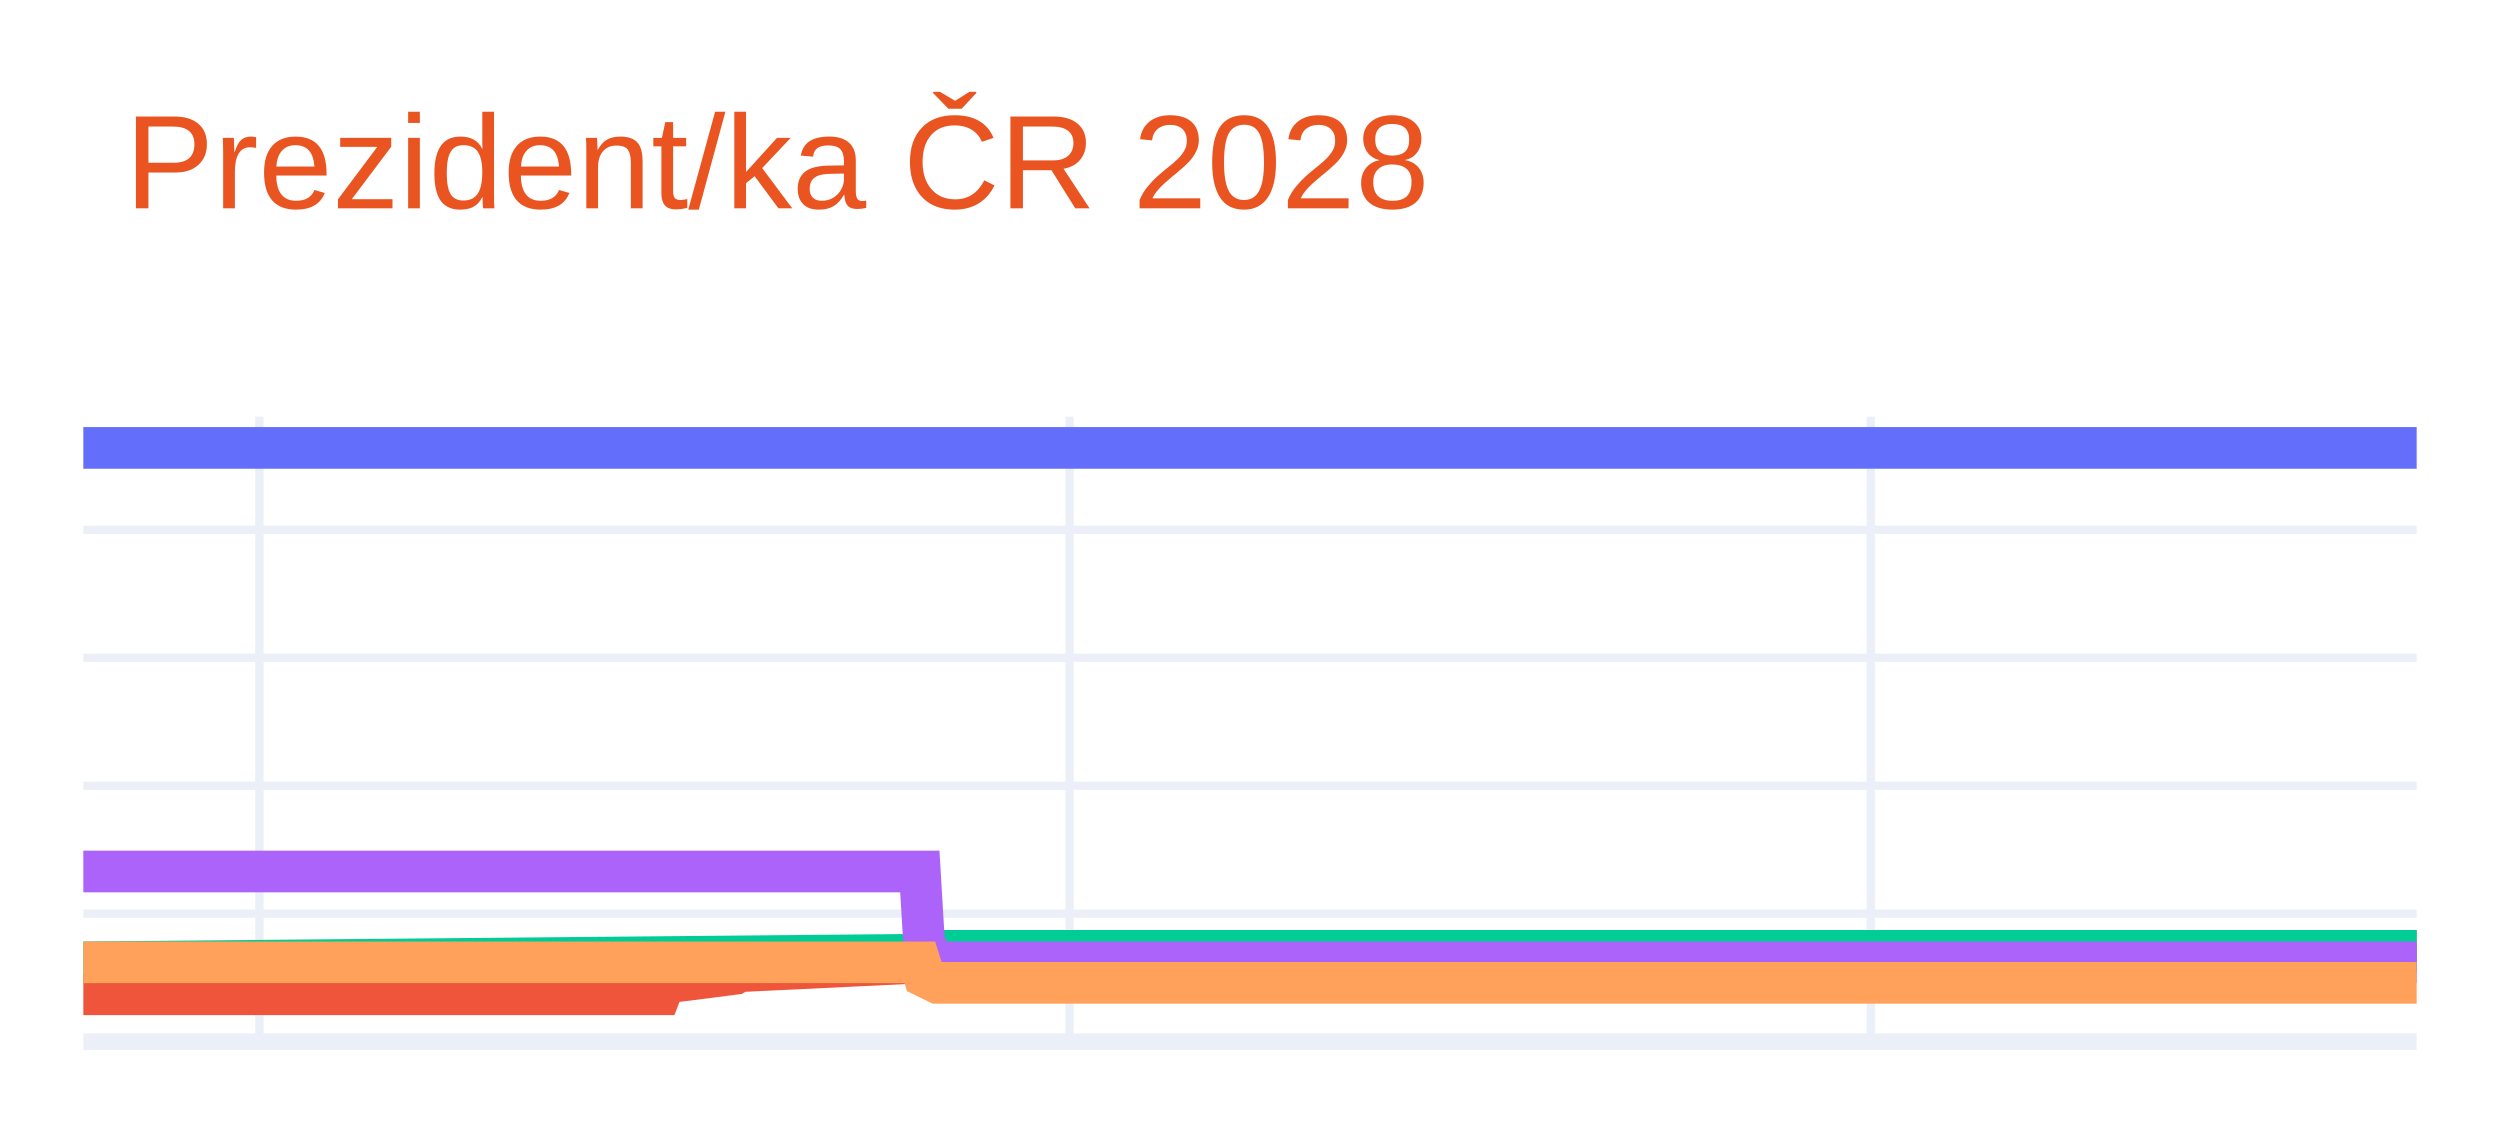
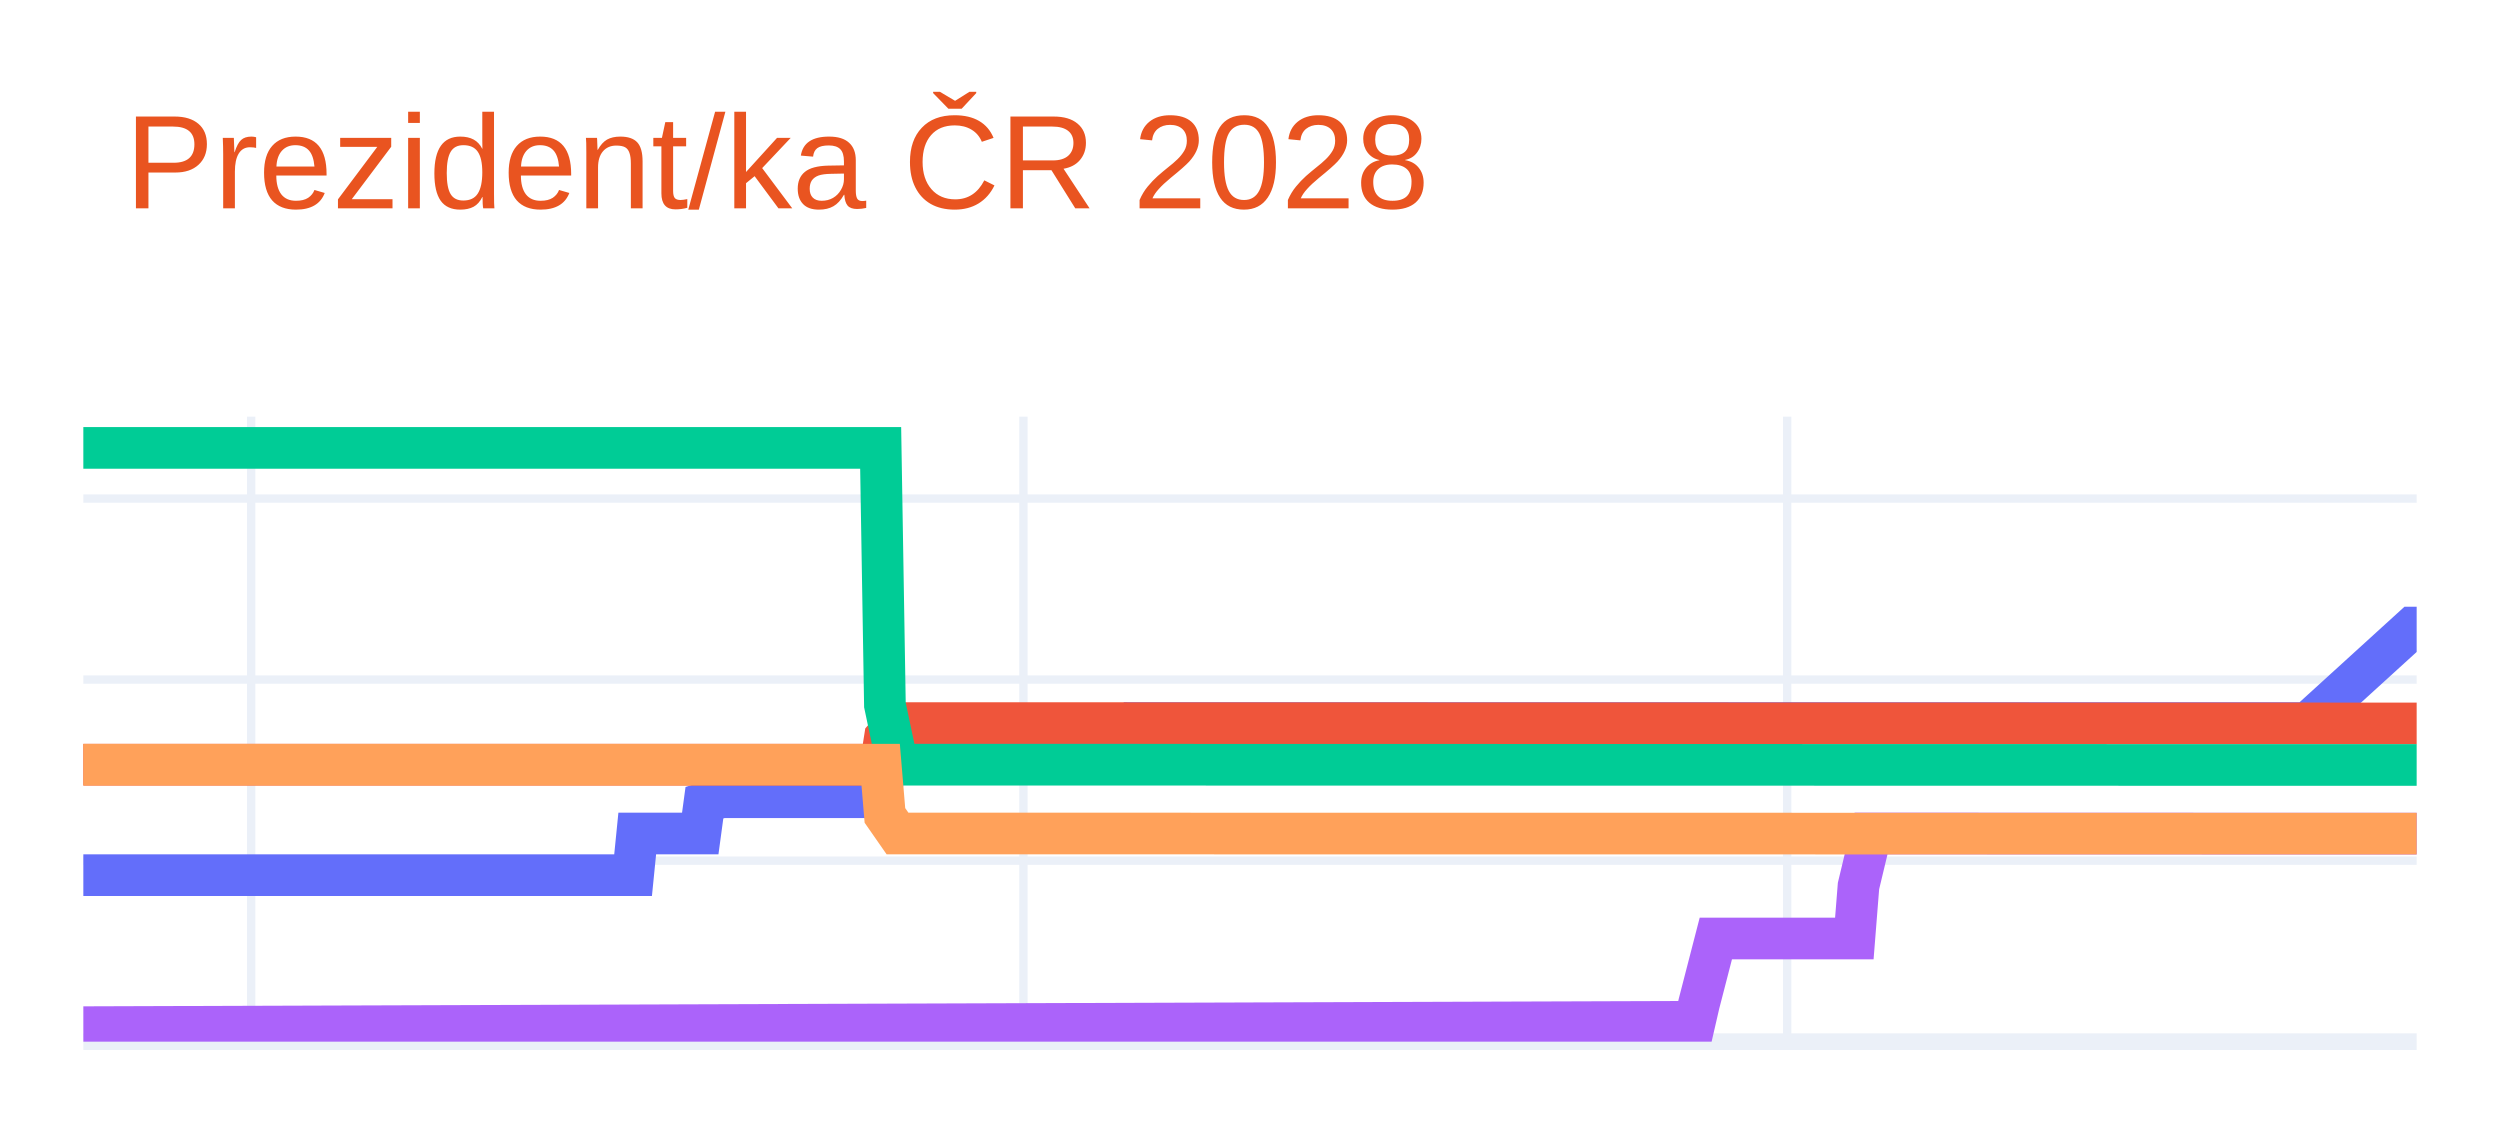
<svg xmlns="http://www.w3.org/2000/svg" class="main-svg" width="300" height="135" style="" viewBox="0 0 300 135">
  <rect x="0" y="0" width="300" height="135" style="fill: rgb(255, 255, 255); fill-opacity: 1;" />
-   <defs id="defs-72f92b">
+   <defs id="defs-be29b2">
    <g class="clips">
-       <clipPath id="clip72f92bxyplot" class="plotclip">
+       <clipPath id="clipbe29b2xyplot" class="plotclip">
        <rect width="280" height="75" />
      </clipPath>
-       <clipPath class="axesclip" id="clip72f92bx">
+       <clipPath class="axesclip" id="clipbe29b2x">
        <rect x="10" y="0" width="280" height="135" />
      </clipPath>
-       <clipPath class="axesclip" id="clip72f92by">
+       <clipPath class="axesclip" id="clipbe29b2y">
        <rect x="0" y="50" width="300" height="75" />
      </clipPath>
-       <clipPath class="axesclip" id="clip72f92bxy">
+       <clipPath class="axesclip" id="clipbe29b2xy">
        <rect x="10" y="50" width="280" height="75" />
      </clipPath>
    </g>
    <g class="gradients" />
    <g class="patterns" />
  </defs>
  <g class="bglayer" />
  <g class="layer-below">
    <g class="imagelayer" />
    <g class="shapelayer" />
  </g>
  <g class="cartesianlayer">
    <g class="subplot xy">
      <g class="layer-subplot">
        <g class="shapelayer" />
        <g class="imagelayer" />
      </g>
      <g class="minor-gridlayer">
        <g class="x" />
        <g class="y" />
      </g>
      <g class="gridlayer">
        <g class="x">
-           <path class="xgrid crisp" transform="translate(31.13,0)" d="M0,50v75" style="stroke: rgb(235, 240, 248); stroke-opacity: 1; stroke-width: 1px;" />
-           <path class="xgrid crisp" transform="translate(128.34,0)" d="M0,50v75" style="stroke: rgb(235, 240, 248); stroke-opacity: 1; stroke-width: 1px;" />
-           <path class="xgrid crisp" transform="translate(224.49,0)" d="M0,50v75" style="stroke: rgb(235, 240, 248); stroke-opacity: 1; stroke-width: 1px;" />
+           <path class="xgrid crisp" transform="translate(30.14,0)" d="M0,50v75" style="stroke: rgb(235, 240, 248); stroke-opacity: 1; stroke-width: 1px;" />
+           <path class="xgrid crisp" transform="translate(122.81,0)" d="M0,50v75" style="stroke: rgb(235, 240, 248); stroke-opacity: 1; stroke-width: 1px;" />
+           <path class="xgrid crisp" transform="translate(214.46,0)" d="M0,50v75" style="stroke: rgb(235, 240, 248); stroke-opacity: 1; stroke-width: 1px;" />
        </g>
        <g class="y">
-           <path class="ygrid crisp" transform="translate(0,109.64)" d="M10,0h280" style="stroke: rgb(235, 240, 248); stroke-opacity: 1; stroke-width: 1px;" />
-           <path class="ygrid crisp" transform="translate(0,94.29)" d="M10,0h280" style="stroke: rgb(235, 240, 248); stroke-opacity: 1; stroke-width: 1px;" />
-           <path class="ygrid crisp" transform="translate(0,78.93)" d="M10,0h280" style="stroke: rgb(235, 240, 248); stroke-opacity: 1; stroke-width: 1px;" />
-           <path class="ygrid crisp" transform="translate(0,63.58)" d="M10,0h280" style="stroke: rgb(235, 240, 248); stroke-opacity: 1; stroke-width: 1px;" />
+           <path class="ygrid crisp" transform="translate(0,103.28)" d="M10,0h280" style="stroke: rgb(235, 240, 248); stroke-opacity: 1; stroke-width: 1px;" />
+           <path class="ygrid crisp" transform="translate(0,81.55)" d="M10,0h280" style="stroke: rgb(235, 240, 248); stroke-opacity: 1; stroke-width: 1px;" />
+           <path class="ygrid crisp" transform="translate(0,59.83)" d="M10,0h280" style="stroke: rgb(235, 240, 248); stroke-opacity: 1; stroke-width: 1px;" />
        </g>
      </g>
      <g class="zerolinelayer">
        <path class="yzl zl crisp" transform="translate(0,125)" d="M10,0h280" style="stroke: rgb(235, 240, 248); stroke-opacity: 1; stroke-width: 2px;" />
      </g>
      <g class="layer-between">
        <g class="shapelayer" />
        <g class="imagelayer" />
      </g>
      <path class="xlines-below" />
      <path class="ylines-below" />
      <g class="overlines-below" />
      <g class="xaxislayer-below" />
      <g class="yaxislayer-below" />
      <g class="overaxes-below" />
      <g class="overplot">
-         <g class="xy" transform="translate(10,50)" clip-path="url(#clip72f92bxyplot)">
+         <g class="xy" transform="translate(10,50)" clip-path="url(#clipbe29b2xyplot)">
          <g class="scatterlayer mlayer">
-             <g class="trace scatter trace3b0fe2" style="stroke-miterlimit: 2; opacity: 1;">
+             <g class="trace scatter trace60bbc8" style="stroke-miterlimit: 2; opacity: 1;">
              <g class="fills" />
              <g class="errorbars" />
              <g class="lines">
-                 <path class="js-line" d="M0,3.75L280,3.75" style="vector-effect: none; fill: none; stroke: rgb(99, 110, 250); stroke-opacity: 1; stroke-width: 5px; opacity: 1;" />
+                 <path class="js-line" d="M0,55.02L65.97,55.02L66.47,50.02L74.03,50.02L74.53,46.33L76.55,45.67L77.05,45.67L95.68,45.67L96.19,41.76L97.7,39.37L98.2,39.37L126.4,39.37L126.91,36.77L266.91,36.77L279.5,25.31L280,25.31" style="vector-effect: none; fill: none; stroke: rgb(99, 110, 250); stroke-opacity: 1; stroke-width: 5px; opacity: 1;" />
              </g>
              <g class="points" />
              <g class="text" />
            </g>
-             <g class="trace scatter tracefb6ffd" style="stroke-miterlimit: 2; opacity: 1;">
+             <g class="trace scatter trace6c6215" style="stroke-miterlimit: 2; opacity: 1;">
              <g class="fills" />
              <g class="errorbars" />
              <g class="lines">
-                 <path class="js-line" d="M0,69.32L69.21,69.32L69.74,67.94L78.19,66.86L78.72,66.55L100.91,65.48L101.43,64.87L280,64.1" style="vector-effect: none; fill: none; stroke: rgb(239, 85, 59); stroke-opacity: 1; stroke-width: 5px; opacity: 1;" />
+                 <path class="js-line" d="M0,41.76L95.68,41.76L96.19,38.51L97.7,36.77L98.2,36.77L280,36.81" style="vector-effect: none; fill: none; stroke: rgb(239, 85, 59); stroke-opacity: 1; stroke-width: 5px; opacity: 1;" />
              </g>
              <g class="points" />
              <g class="text" />
            </g>
-             <g class="trace scatter trace768c31" style="stroke-miterlimit: 2; opacity: 1;">
+             <g class="trace scatter trace79b5b5" style="stroke-miterlimit: 2; opacity: 1;">
              <g class="fills" />
              <g class="errorbars" />
              <g class="lines">
-                 <path class="js-line" d="M0,65.48L100.91,64.56L101.43,64.1L280,64.1" style="vector-effect: none; fill: none; stroke: rgb(0, 204, 150); stroke-opacity: 1; stroke-width: 5px; opacity: 1;" />
+                 <path class="js-line" d="M0,3.75L95.68,3.75L96.19,34.6L97.7,41.76L98.2,41.76L280,41.8" style="vector-effect: none; fill: none; stroke: rgb(0, 204, 150); stroke-opacity: 1; stroke-width: 5px; opacity: 1;" />
              </g>
              <g class="points" />
              <g class="text" />
            </g>
-             <g class="trace scatter trace709bc9" style="stroke-miterlimit: 2; opacity: 1;">
+             <g class="trace scatter trace952eca" style="stroke-miterlimit: 2; opacity: 1;">
              <g class="fills" />
              <g class="errorbars" />
              <g class="lines">
-                 <path class="js-line" d="M0,54.58L100.38,54.58L100.91,63.48L102.49,65.48L103.02,65.48L280,65.48" style="vector-effect: none; fill: none; stroke: rgb(171, 99, 250); stroke-opacity: 1; stroke-width: 5px; opacity: 1;" />
+                 <path class="js-line" d="M0,73.26L193.38,72.61L193.88,70.44L195.9,62.62L196.4,62.62L212.52,62.62L213.02,56.32L214.53,50.02L215.04,50.02L280,50.04" style="vector-effect: none; fill: none; stroke: rgb(171, 99, 250); stroke-opacity: 1; stroke-width: 5px; opacity: 1;" />
              </g>
              <g class="points" />
              <g class="text" />
            </g>
-             <g class="trace scatter tracefeabad" style="stroke-miterlimit: 2; opacity: 1;">
+             <g class="trace scatter traced318e9" style="stroke-miterlimit: 2; opacity: 1;">
              <g class="fills" />
              <g class="errorbars" />
              <g class="lines">
-                 <path class="js-line" d="M0,65.48L100.38,65.48L100.91,67.17L102.49,67.94L103.02,67.94L280,67.94" style="vector-effect: none; fill: none; stroke: rgb(255, 161, 90); stroke-opacity: 1; stroke-width: 5px; opacity: 1;" />
+                 <path class="js-line" d="M0,41.76L95.68,41.76L96.19,47.85L97.7,50.02L98.2,50.02L280,50.04" style="vector-effect: none; fill: none; stroke: rgb(255, 161, 90); stroke-opacity: 1; stroke-width: 5px; opacity: 1;" />
              </g>
              <g class="points" />
              <g class="text" />
            </g>
          </g>
        </g>
      </g>
      <path class="xlines-above crisp" d="M0,0" style="fill: none;" />
      <path class="ylines-above crisp" d="M0,0" style="fill: none;" />
      <g class="overlines-above" />
      <g class="xaxislayer-above" />
      <g class="yaxislayer-above" />
      <g class="overaxes-above" />
    </g>
  </g>
  <g class="polarlayer" />
  <g class="smithlayer" />
  <g class="ternarylayer" />
  <g class="geolayer" />
  <g class="funnelarealayer" />
  <g class="pielayer" />
  <g class="iciclelayer" />
  <g class="treemaplayer" />
  <g class="sunburstlayer" />
  <g class="glimages" />
-   <defs id="topdefs-72f92b">
+   <defs id="topdefs-be29b2">
    <g class="clips" />
  </defs>
  <g class="layer-above">
    <g class="imagelayer" />
    <g class="shapelayer" />
  </g>
  <g class="infolayer">
    <g class="g-gtitle">
      <text class="gtitle" x="15" y="25" text-anchor="start" dy="0em" style="opacity: 1; font-family: Ubuntu, verdana, arial, sans-serif; font-size: 16px; fill: rgb(233, 84, 32); fill-opacity: 1; white-space: pre;">Prezident/ka ČR 2028</text>
    </g>
    <g class="g-xtitle" />
    <g class="g-ytitle" />
  </g>
</svg>
